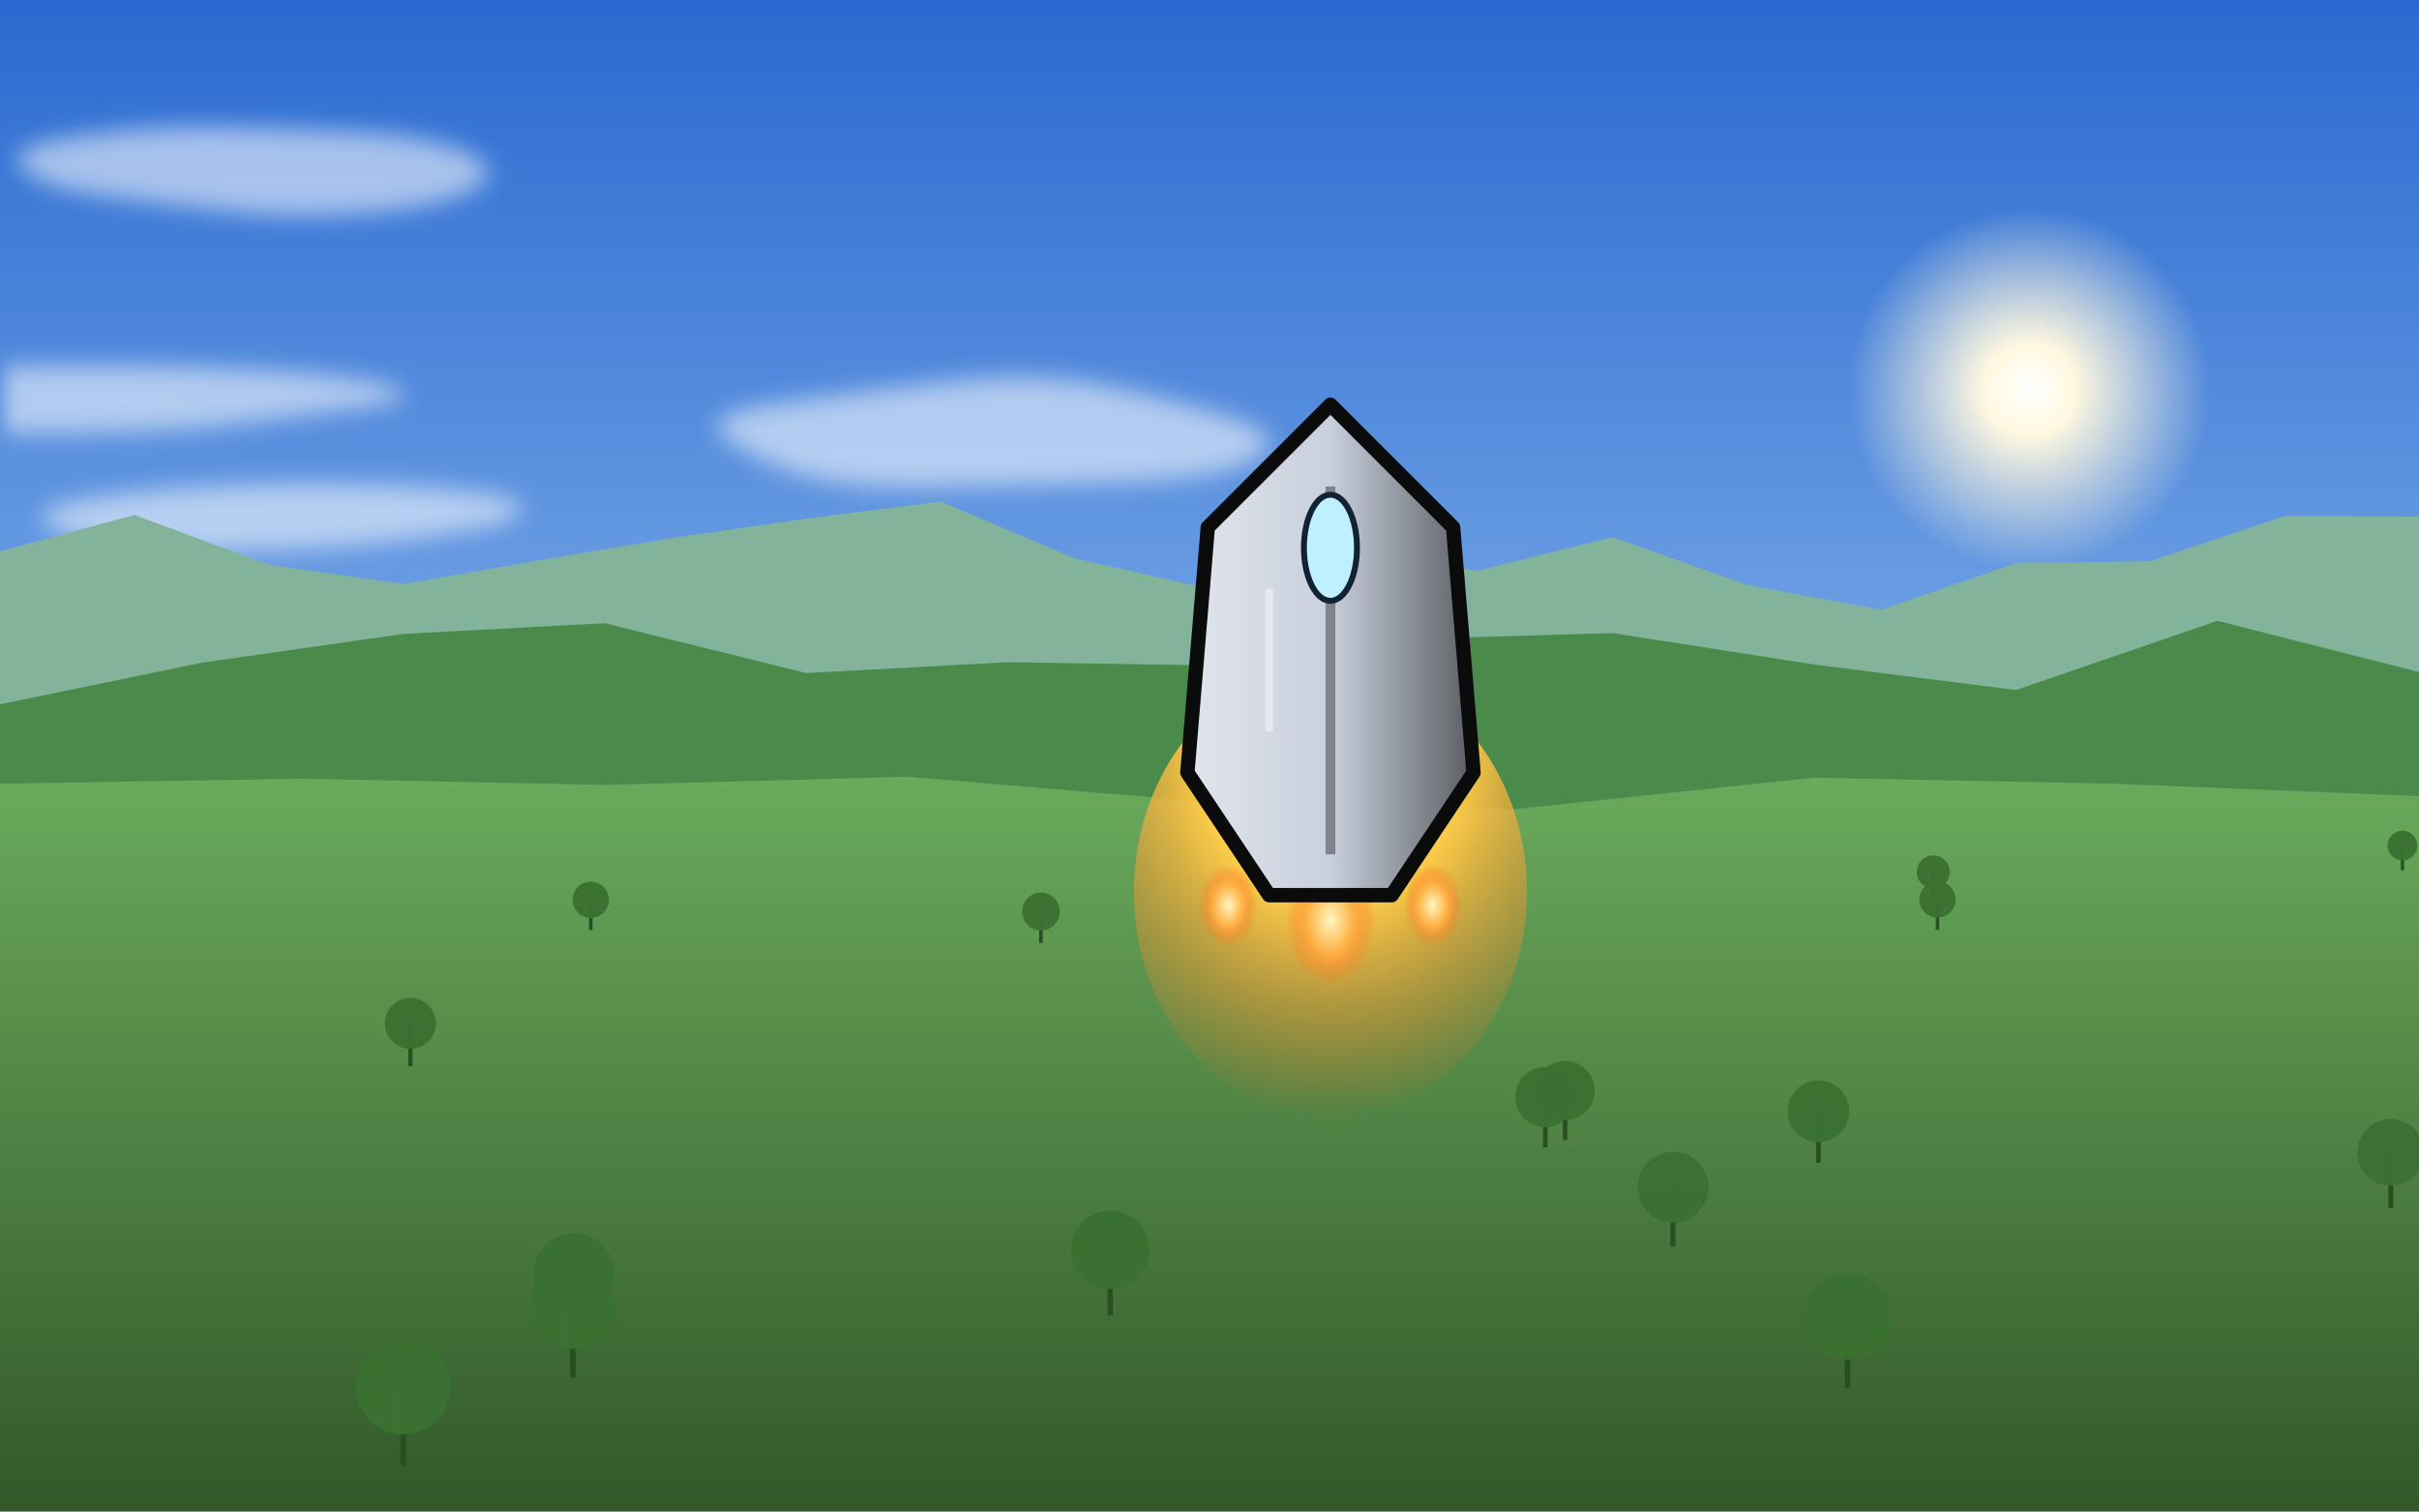
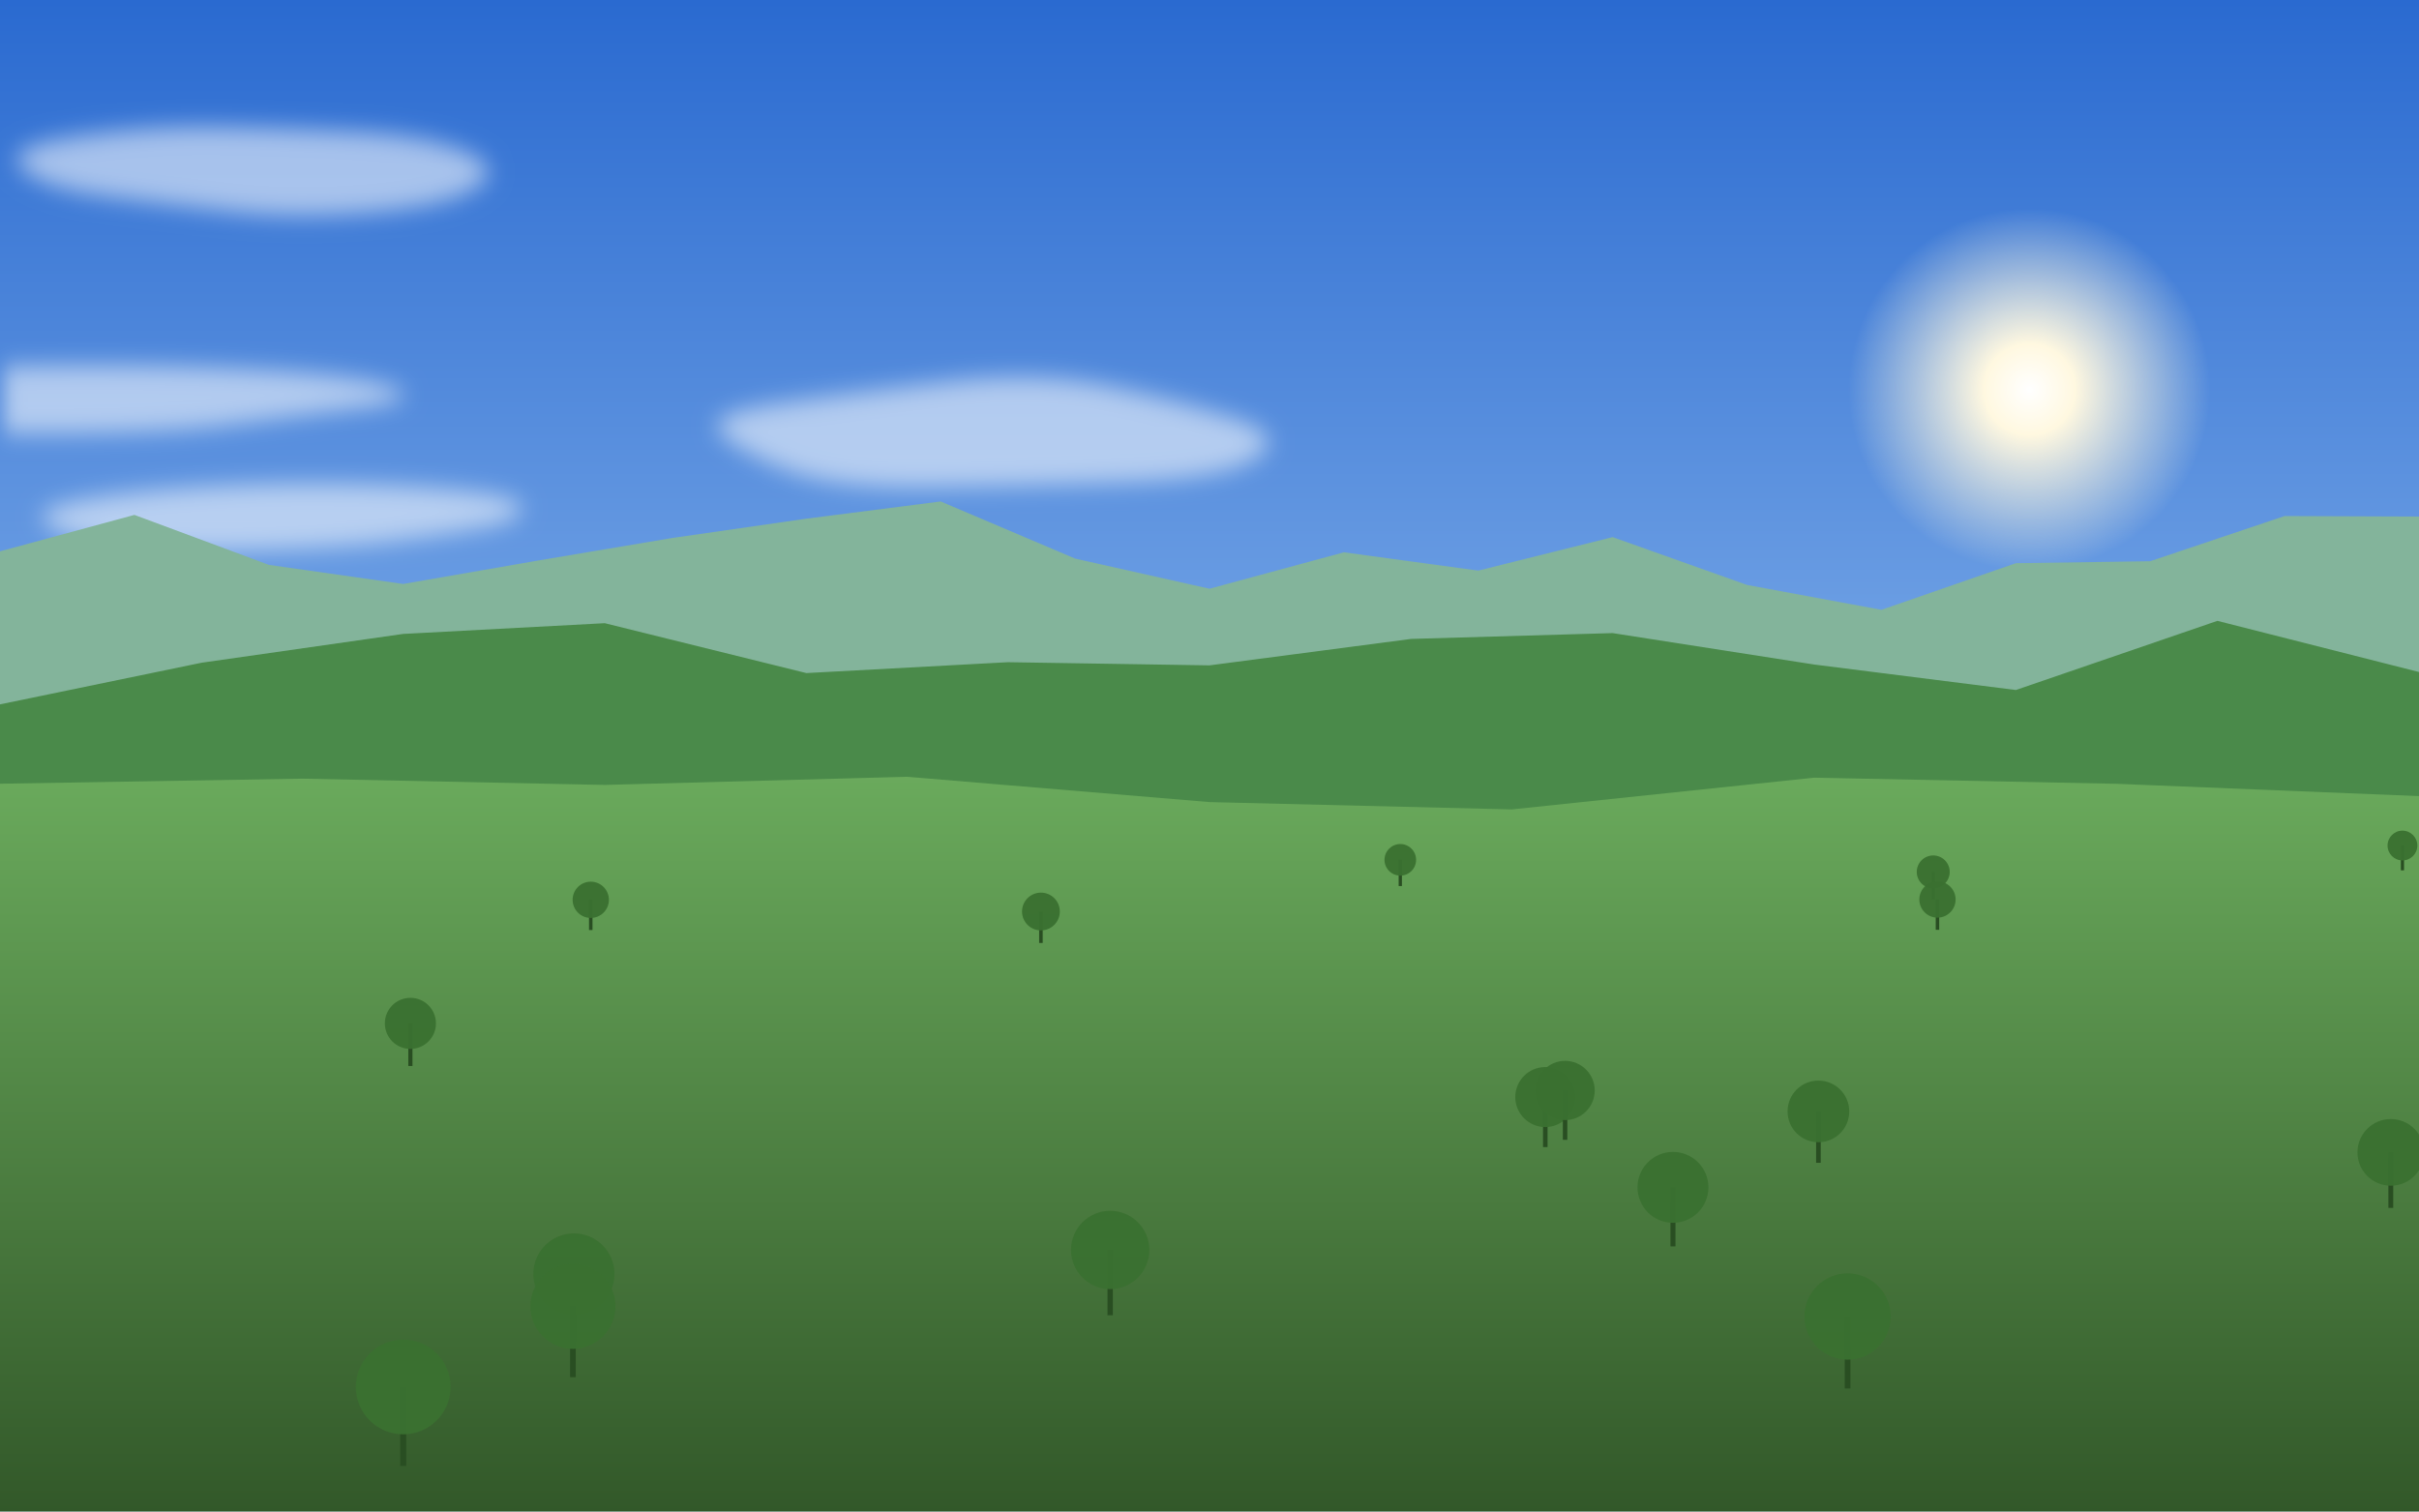
<svg xmlns="http://www.w3.org/2000/svg" width="320" height="200" viewBox="0 0 320 200">
  <defs>
    <linearGradient id="sky" x1="0" y1="0" x2="0" y2="1">
      <stop offset="0" stop-color="#2a6ad0" />
      <stop offset="1" stop-color="#c8e8ff" />
    </linearGradient>
    <linearGradient id="gr" x1="0" y1="0" x2="0" y2="1">
      <stop offset="0" stop-color="#6aaa5c" />
      <stop offset="1" stop-color="#325829" />
    </linearGradient>
    <filter id="soft" x="-50%" y="-50%" width="200%" height="200%">
      <feGaussianBlur stdDeviation="1.6" />
    </filter>
    <radialGradient id="sun" cx="0.5" cy="0.5" r="0.5">
      <stop offset="0" stop-color="#ffffff" />
      <stop offset="0.25" stop-color="#fff8e0" />
      <stop offset="1" stop-color="#fff8e0" stop-opacity="0" />
-     </radialGradient>
-     <linearGradient id="csh" x1="0" y1="0" x2="0" y2="1">
-       <stop offset="0" stop-color="#e1e5ec" />
-       <stop offset="0.5" stop-color="#c8d0dc" />
-       <stop offset="1" stop-color="#5a5e63" />
-     </linearGradient>
-     <radialGradient id="cse" cx="0.5" cy="0.5" r="0.5">
-       <stop offset="0" stop-color="#fff6c0" />
-       <stop offset="0.5" stop-color="#ffb347" />
-       <stop offset="1" stop-color="#ff6a1a" stop-opacity="0" />
-     </radialGradient>
-     <radialGradient id="fl" cx="0.5" cy="0.2" r="0.8">
-       <stop offset="0" stop-color="#ffffff" />
-       <stop offset="0.4" stop-color="#ffd04a" />
-       <stop offset="1" stop-color="#ff6a1a" stop-opacity="0" />
    </radialGradient>
  </defs>
  <rect x="0" y="0" width="320" height="200" fill="url(#sky)" />
  <circle cx="268.46" cy="51.55" r="24" fill="url(#sun)" />
  <path d="M163.31,55.41Q170.38,57.69 166.29,60.5Q162.2,63.3 148.93,63.81Q135.65,64.31 123.2,64.47Q110.75,64.64 104.55,62.36Q98.36,60.09 95.46,57.47Q92.56,54.85 103.17,53.34Q113.78,51.83 125.55,50.47Q137.31,49.11 146.77,51.12Q156.23,53.12 163.31,55.41Z" fill="#ffffff" opacity="0.55" filter="url(#soft)" />
  <path d="M61.8,20.2Q66.78,22.4 62.95,24.82Q59.11,27.24 49.22,28.09Q39.32,28.94 30.98,28.04Q22.65,27.13 14.03,26Q5.41,24.86 2.78,22.18Q0.15,19.49 10.1,18.05Q20.04,16.61 29.26,16.8Q38.47,16.98 47.65,17.49Q56.82,18.01 61.8,20.2Z" fill="#ffffff" opacity="0.55" filter="url(#soft)" />
  <path d="M52.26,51.35Q56.3,52.92 47.48,54.03Q38.66,55.14 30.47,56.21Q22.27,57.28 7.49,57.37Q-7.29,57.45 -10.93,55.81Q-14.57,54.18 -20.56,52.67Q-26.55,51.17 -16.77,49.81Q-6.99,48.45 7.9,48.34Q22.79,48.22 35.51,49Q48.22,49.78 52.26,51.35Z" fill="#ffffff" opacity="0.55" filter="url(#soft)" />
  <path d="M69.03,67.09Q69.3,68.76 63.74,69.82Q58.19,70.89 51.24,71.72Q44.28,72.55 32.41,72.84Q20.53,73.14 13.42,71.76Q6.31,70.37 5.57,68.72Q4.84,67.07 12.96,65.78Q21.08,64.5 33.51,64.1Q45.95,63.69 57.35,64.56Q68.75,65.43 69.03,67.09Z" fill="#ffffff" opacity="0.55" filter="url(#soft)" />
  <path d="M0,100L0,72.95L17.78,68.13L35.56,74.74L53.33,77.27L71.11,74.18L88.89,71.19L106.67,68.63L124.44,66.35L142.22,73.91L160,77.9L177.78,73.08L195.56,75.5L213.33,71.07L231.11,77.4L248.89,80.69L266.67,74.52L284.44,74.26L302.22,68.28L320,68.35L320,100Z" fill="#83b49b" />
  <path d="M0,114L0,93.2L26.67,87.69L53.33,83.88L80,82.46L106.67,89.06L133.33,87.62L160,88.04L186.67,84.54L213.33,83.77L240,87.93L266.67,91.3L293.33,82.15L320,88.92L320,114Z" fill="#4a8a4a" />
  <path d="M0,200L0,103.7L40,103.03L80,103.86L120,102.78L160,106.13L200,107.1L240,102.9L280,103.71L320,105.34L320,200Z" fill="url(#gr)" />
  <path d="M78.15,123.06 v-4.01" stroke="#294e22" stroke-width="0.46" />
  <circle cx="78.15" cy="119.06" r="2.4" fill="#3a7030" opacity="0.95" />
  <path d="M244.41,183.72 v-9.52" stroke="#294e22" stroke-width="0.75" />
  <circle cx="244.41" cy="174.2" r="5.71" fill="#3a7030" opacity="0.95" />
  <path d="M204.42,151.78 v-6.62" stroke="#294e22" stroke-width="0.6" />
  <circle cx="204.42" cy="145.16" r="3.97" fill="#3a7030" opacity="0.95" />
  <path d="M146.86,174.03 v-8.64" stroke="#294e22" stroke-width="0.71" />
  <circle cx="146.86" cy="165.39" r="5.18" fill="#3a7030" opacity="0.95" />
  <path d="M185.24,117.24 v-3.48" stroke="#294e22" stroke-width="0.43" />
  <circle cx="185.24" cy="113.77" r="2.09" fill="#3a7030" opacity="0.95" />
  <path d="M207.04,150.82 v-6.53" stroke="#294e22" stroke-width="0.59" />
  <circle cx="207.04" cy="144.29" r="3.92" fill="#3a7030" opacity="0.95" />
  <path d="M137.7,124.77 v-4.16" stroke="#294e22" stroke-width="0.47" />
  <circle cx="137.7" cy="120.61" r="2.5" fill="#3a7030" opacity="0.95" />
  <path d="M54.29,141.05 v-5.64" stroke="#294e22" stroke-width="0.55" />
  <circle cx="54.29" cy="135.41" r="3.38" fill="#3a7030" opacity="0.95" />
  <path d="M240.55,153.86 v-6.81" stroke="#294e22" stroke-width="0.61" />
  <circle cx="240.55" cy="147.06" r="4.08" fill="#3a7030" opacity="0.95" />
  <path d="M255.74,119.01 v-3.64" stroke="#294e22" stroke-width="0.44" />
  <circle cx="255.74" cy="115.37" r="2.18" fill="#3a7030" opacity="0.95" />
  <path d="M75.92,177.52 v-8.96" stroke="#294e22" stroke-width="0.72" />
  <circle cx="75.92" cy="168.57" r="5.37" fill="#3a7030" opacity="0.95" />
  <path d="M316.27,159.83 v-7.35" stroke="#294e22" stroke-width="0.64" />
  <circle cx="316.27" cy="152.48" r="4.41" fill="#3a7030" opacity="0.95" />
  <path d="M221.31,164.92 v-7.81" stroke="#294e22" stroke-width="0.66" />
  <circle cx="221.31" cy="157.11" r="4.69" fill="#3a7030" opacity="0.95" />
  <path d="M256.3,123.03 v-4" stroke="#294e22" stroke-width="0.46" />
  <circle cx="256.3" cy="119.02" r="2.4" fill="#3a7030" opacity="0.95" />
  <path d="M75.79,182.23 v-9.38" stroke="#294e22" stroke-width="0.75" />
  <circle cx="75.79" cy="172.85" r="5.63" fill="#3a7030" opacity="0.95" />
  <path d="M317.81,115.16 v-3.29" stroke="#294e22" stroke-width="0.42" />
  <circle cx="317.81" cy="111.88" r="1.97" fill="#3a7030" opacity="0.95" />
  <path d="M53.34,193.97 v-10.45" stroke="#294e22" stroke-width="0.8" />
  <circle cx="53.34" cy="183.52" r="6.27" fill="#3a7030" opacity="0.95" />
-   <ellipse cx="176" cy="118" rx="26" ry="30" fill="url(#fl)" />
-   <g transform="translate(176 86) rotate(-90) scale(2.6) translate(-16 -12)">
-     <ellipse cx="2.27" cy="12" rx="3.33" ry="2.29" fill="url(#cse)" />
-     <ellipse cx="3" cy="6.8" rx="2.08" ry="1.46" fill="url(#cse)" />
-     <ellipse cx="3" cy="17.2" rx="2.08" ry="1.46" fill="url(#cse)" />
-     <polygon points="28.48,12 22.24,5.76 9.76,4.72 3.52,8.88 3.52,15.12 9.76,19.28 22.24,18.24" fill="url(#csh)" stroke="#0b0b0b" stroke-width="0.73" stroke-linejoin="round" />
-     <line x1="5.6" y1="12" x2="24.32" y2="12" stroke="#6e7279" stroke-width="0.5" opacity="0.8" />
-     <line x1="11.84" y1="8.88" x2="19.12" y2="8.88" stroke="#e9ecf1" stroke-width="0.4" opacity="0.8" />
-     <ellipse cx="21.2" cy="12" rx="2.7" ry="1.35" fill="#bff0ff" stroke="#123" stroke-width="0.3" />
-   </g>
</svg>
